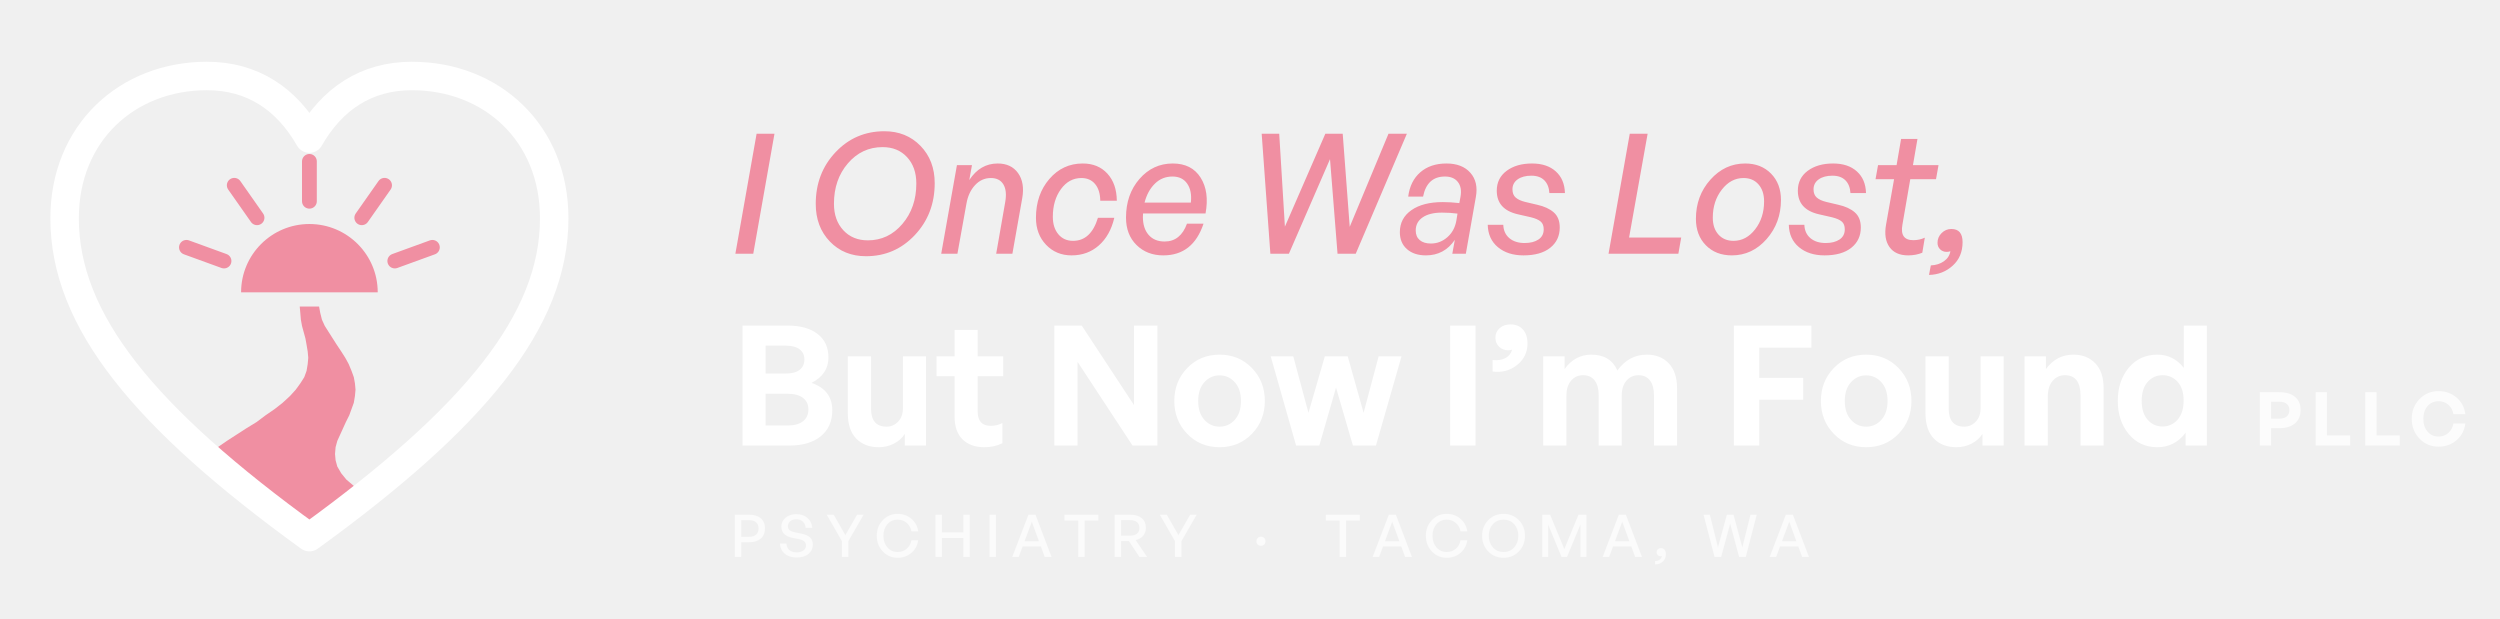
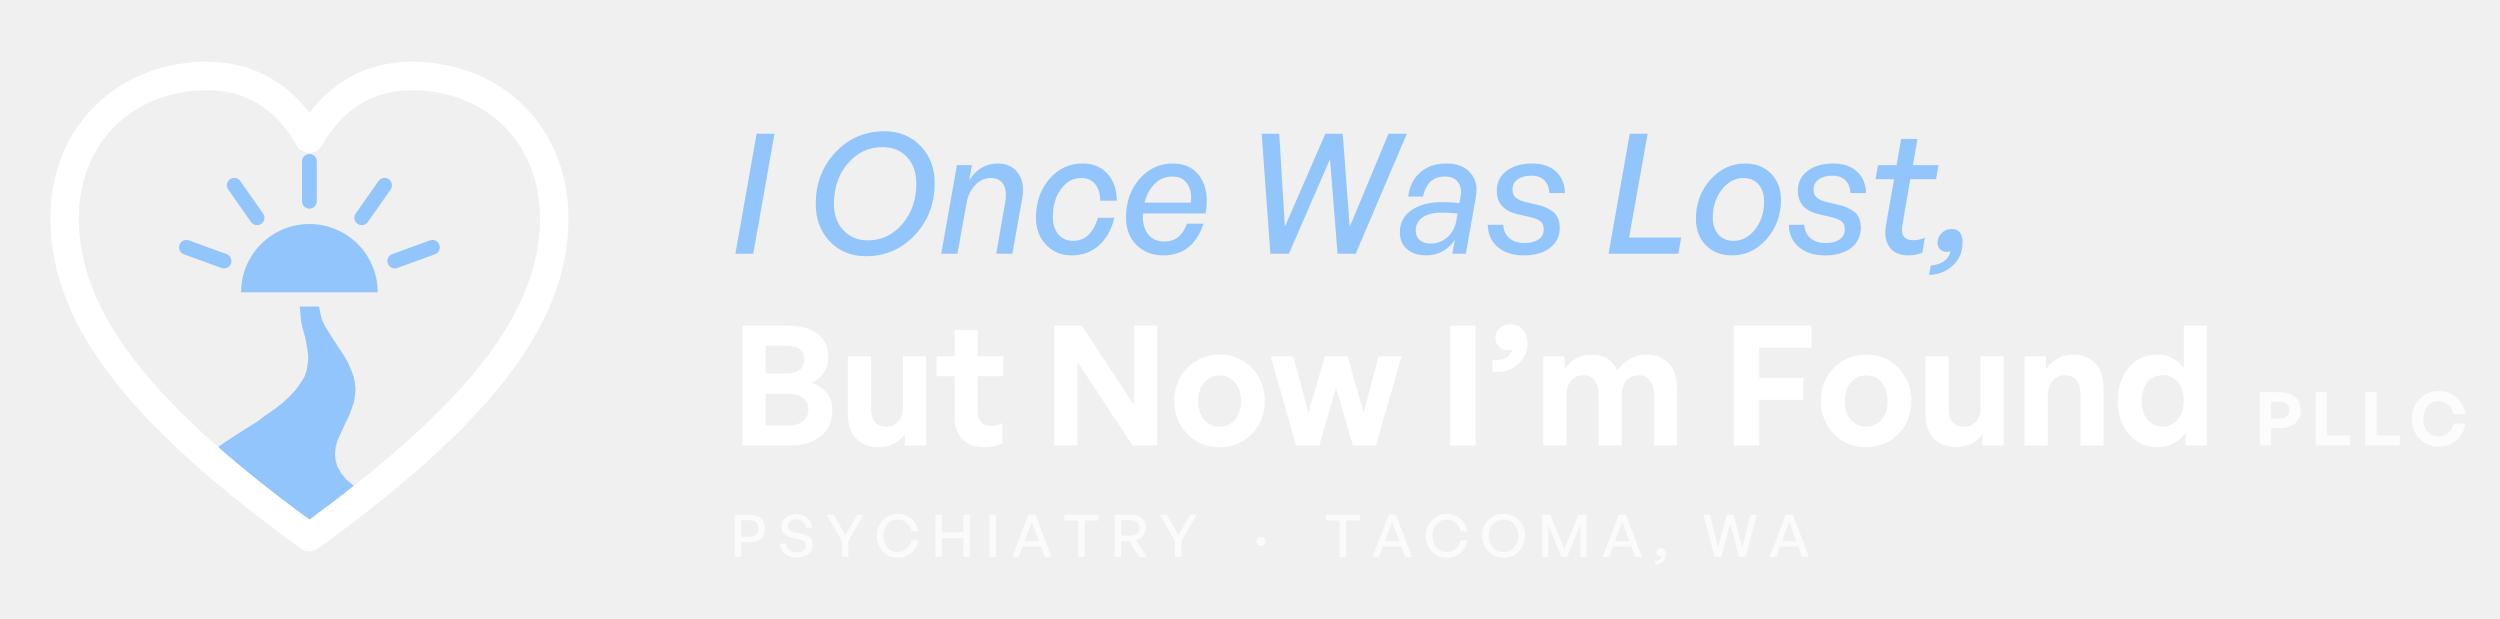
<svg xmlns="http://www.w3.org/2000/svg" viewBox="0 0 404 100" role="img" aria-label="I Once Was Lost, But Now I'm Found, PLLC">
  <g transform="translate(4 4) scale(0.92)">
    <g>
      <defs>
        <clipPath id="hc">
          <path d="M50 90 C21 69 7 52 7 34 C7 19 18 9 32 9 C40 9 46 13 50 20 C54 13 60 9 68 9 C82 9 93 19 93 34 C93 52 79 69 50 90 Z" />
        </clipPath>
      </defs>
-       <path d="M38 47 A12 12 0 0 1 62 47 Z" fill="#f08fa2" />
-       <g stroke="#f08fa2" stroke-width="2.6" stroke-linecap="round">
+       <path d="M38 47 A12 12 0 0 1 62 47 Z" fill="#93c5fd" />
+       <g stroke="#93c5fd" stroke-width="2.6" stroke-linecap="round">
        <line x1="35.0" y1="41.5" x2="28.4" y2="39.1" />
        <line x1="40.8" y1="33.9" x2="36.8" y2="28.2" />
        <line x1="50.0" y1="31.0" x2="50.0" y2="24.0" />
        <line x1="59.2" y1="33.9" x2="63.2" y2="28.2" />
        <line x1="65.0" y1="41.5" x2="71.6" y2="39.1" />
      </g>
      <g clip-path="url(#hc)">
-         <path d="M48.3 49.5 L48.4 50.6 L48.5 51.8 L48.7 52.9 L49.0 54.0 L49.3 55.1 L49.5 56.2 L49.7 57.4 L49.8 58.5 L49.7 59.6 L49.5 60.8 L49.1 61.9 L48.4 63.0 L47.6 64.1 L46.6 65.2 L45.3 66.4 L43.9 67.5 L42.3 68.6 L40.7 69.8 L38.9 70.9 L37.2 72.0 L35.5 73.1 L33.9 74.2 L32.4 75.4 L31.0 76.5 L30.0 77.6 L29.1 78.8 L28.5 79.9 L28.2 81.0 L28.2 82.1 L28.4 83.2 L28.9 84.4 L29.6 85.5 L30.4 86.6 L31.3 87.8 L32.2 88.9 L33.1 90.0 L33.9 91.1 L34.4 92.2 L34.8 93.4 L34.8 94.5 L86.2 94.5 L84.1 93.4 L81.8 92.2 L79.3 91.1 L76.6 90.0 L73.9 88.9 L71.1 87.8 L68.4 86.6 L65.8 85.5 L63.4 84.4 L61.3 83.2 L59.4 82.1 L57.8 81.0 L56.5 79.9 L55.6 78.8 L54.9 77.6 L54.6 76.5 L54.5 75.4 L54.6 74.2 L54.9 73.1 L55.4 72.0 L55.9 70.9 L56.4 69.8 L57.0 68.6 L57.4 67.5 L57.8 66.4 L58.0 65.2 L58.1 64.1 L58.0 63.0 L57.8 61.9 L57.4 60.8 L56.9 59.6 L56.3 58.5 L55.6 57.4 L54.8 56.2 L54.1 55.1 L53.4 54.0 L52.7 52.9 L52.2 51.8 L51.9 50.6 L51.7 49.5 Z" fill="#f08fa2" />
+         <path d="M48.3 49.5 L48.4 50.6 L48.5 51.8 L48.7 52.9 L49.0 54.0 L49.3 55.1 L49.5 56.2 L49.7 57.4 L49.8 58.5 L49.7 59.6 L49.5 60.8 L49.1 61.9 L48.4 63.0 L47.6 64.1 L46.6 65.2 L45.3 66.4 L43.9 67.5 L42.3 68.6 L40.7 69.8 L38.9 70.9 L37.2 72.0 L35.5 73.1 L33.9 74.2 L32.4 75.4 L31.0 76.5 L30.0 77.6 L29.1 78.8 L28.5 79.9 L28.2 81.0 L28.2 82.1 L28.4 83.2 L28.9 84.4 L29.6 85.5 L30.4 86.6 L31.3 87.8 L32.2 88.9 L33.1 90.0 L33.9 91.1 L34.4 92.2 L34.8 93.4 L34.8 94.5 L86.2 94.5 L84.1 93.4 L81.8 92.2 L79.3 91.1 L76.6 90.0 L73.9 88.9 L71.1 87.8 L68.4 86.6 L65.8 85.5 L63.4 84.4 L61.3 83.2 L59.4 82.1 L57.8 81.0 L56.5 79.9 L55.6 78.8 L54.9 77.6 L54.6 76.5 L54.5 75.4 L54.6 74.2 L54.9 73.1 L55.4 72.0 L55.9 70.9 L56.4 69.8 L57.0 68.6 L57.4 67.5 L57.8 66.4 L58.0 65.2 L58.1 64.1 L58.0 63.0 L57.8 61.9 L57.4 60.8 L56.9 59.6 L56.3 58.5 L55.6 57.4 L54.8 56.2 L54.1 55.1 L53.4 54.0 L52.7 52.9 L52.2 51.8 L51.9 50.6 L51.7 49.5 Z" fill="#93c5fd" />
      </g>
      <path d="M50 90 C21 69 7 52 7 34 C7 19 18 9 32 9 C40 9 46 13 50 20 C54 13 60 9 68 9 C82 9 93 19 93 34 C93 52 79 69 50 90 Z" fill="none" stroke="#ffffff" stroke-width="5" stroke-linejoin="round" />
    </g>
  </g>
-   <path d="M121.726 41.0H118.837L122.266 21.614H125.155Z  M139.951 41.405Q136.387 41.405 134.106 39.029Q131.824 36.653 131.824 32.954Q131.824 27.986 135.023 24.598Q138.223 21.209 142.921 21.209Q146.458 21.209 148.753 23.572Q151.048 25.934 151.048 29.606Q151.048 34.574 147.835 37.989Q144.622 41.405 139.951 41.405ZM140.248 38.84Q143.569 38.84 145.823 36.194Q148.078 33.548 148.078 29.66Q148.078 27.014 146.579 25.394Q145.081 23.774 142.624 23.774Q139.276 23.774 137.022 26.393Q134.767 29.012 134.767 32.927Q134.767 35.573 136.279 37.207Q137.791 38.84 140.248 38.84Z M156.178 32.9 154.72 41.0H152.101L154.639 26.69H157.069L156.637 29.093Q158.392 26.42 161.227 26.42Q163.414 26.42 164.521 27.973Q165.628 29.525 165.196 32.009L163.603 41.0H160.984L162.442 32.657Q162.766 30.821 162.145 29.795Q161.524 28.769 160.12 28.769Q158.635 28.769 157.568 29.916Q156.502 31.064 156.178 32.9Z M173.161 41.27Q170.677 41.27 169.043 39.556Q167.41 37.841 167.41 35.195Q167.41 31.442 169.57 28.931Q171.73 26.42 174.97 26.42Q177.454 26.42 178.952 28.053Q180.451 29.687 180.478 32.441H177.805Q177.778 30.713 176.968 29.741Q176.158 28.769 174.754 28.769Q172.756 28.769 171.447 30.564Q170.137 32.36 170.137 35.033Q170.137 36.788 171.028 37.855Q171.919 38.921 173.404 38.921Q176.293 38.921 177.427 35.195H180.073Q179.398 38.057 177.575 39.663Q175.753 41.27 173.161 41.27Z M187.984 41.27Q185.365 41.27 183.664 39.596Q181.963 37.922 181.963 35.168Q181.963 31.415 184.137 28.918Q186.31 26.42 189.523 26.42Q192.574 26.42 194.018 28.702Q195.463 30.983 194.815 34.493H184.717Q184.69 34.655 184.69 35.033Q184.69 36.896 185.621 37.962Q186.553 39.029 188.2 39.029Q190.765 39.029 191.818 36.14H194.491Q192.79 41.27 187.984 41.27ZM189.469 28.526Q187.795 28.526 186.62 29.687Q185.446 30.848 184.96 32.738H192.439Q192.655 30.848 191.858 29.687Q191.062 28.526 189.469 28.526Z  M216.145 41.0 214.93 25.718 208.288 41.0H205.291L203.887 21.614H206.722L207.64 36.626L214.174 21.614H216.982L218.116 36.653L224.38 21.614H227.35L219.088 41.0Z M234.694 41.0 235.099 38.759Q233.398 41.27 230.428 41.27Q228.511 41.27 227.363 40.258Q226.216 39.245 226.216 37.517Q226.216 35.276 228.079 33.966Q229.942 32.657 233.155 32.657Q234.397 32.657 235.828 32.819L236.017 31.793Q236.287 30.308 235.598 29.417Q234.91 28.526 233.506 28.526Q230.617 28.526 229.969 31.766H227.566Q227.89 29.255 229.523 27.838Q231.157 26.42 233.749 26.42Q236.287 26.42 237.61 27.919Q238.933 29.417 238.501 31.82L236.881 41.0ZM228.781 37.247Q228.781 38.246 229.429 38.8Q230.077 39.353 231.238 39.353Q232.723 39.353 233.884 38.341Q235.045 37.328 235.342 35.681L235.531 34.52Q234.343 34.358 233.02 34.358Q231.022 34.358 229.901 35.127Q228.781 35.897 228.781 37.247Z M252.055 36.761Q252.055 38.813 250.516 40.041Q248.977 41.27 246.196 41.27Q243.658 41.27 242.065 39.947Q240.472 38.624 240.418 36.329H242.929Q242.983 37.706 243.914 38.489Q244.846 39.272 246.385 39.272Q247.762 39.272 248.612 38.705Q249.463 38.138 249.463 37.058Q249.463 36.221 248.977 35.803Q248.491 35.384 247.411 35.114L245.278 34.628Q241.876 33.845 241.876 30.821Q241.876 28.796 243.469 27.608Q245.062 26.42 247.573 26.42Q250.003 26.42 251.42 27.703Q252.838 28.985 252.892 31.199H250.381Q250.3 29.876 249.557 29.133Q248.815 28.391 247.465 28.391Q246.088 28.391 245.251 28.985Q244.414 29.579 244.414 30.605Q244.414 31.469 244.94 31.928Q245.467 32.387 246.466 32.63L248.41 33.089Q250.111 33.467 251.083 34.317Q252.055 35.168 252.055 36.761Z  M271.225 41.0H259.939L263.368 21.614H266.257L263.26 38.381H271.684Z M279.865 41.27Q277.273 41.27 275.666 39.636Q274.06 38.003 274.06 35.357Q274.06 31.658 276.395 29.039Q278.731 26.42 282.025 26.42Q284.59 26.42 286.197 28.053Q287.803 29.687 287.803 32.306Q287.803 36.005 285.481 38.638Q283.159 41.27 279.865 41.27ZM280.135 38.921Q282.187 38.921 283.631 37.058Q285.076 35.195 285.076 32.549Q285.076 30.821 284.171 29.795Q283.267 28.769 281.755 28.769Q279.703 28.769 278.245 30.645Q276.787 32.522 276.787 35.168Q276.787 36.896 277.705 37.909Q278.623 38.921 280.135 38.921Z M300.709 36.761Q300.709 38.813 299.17 40.041Q297.631 41.27 294.85 41.27Q292.312 41.27 290.719 39.947Q289.126 38.624 289.072 36.329H291.583Q291.637 37.706 292.568 38.489Q293.5 39.272 295.039 39.272Q296.416 39.272 297.266 38.705Q298.117 38.138 298.117 37.058Q298.117 36.221 297.631 35.803Q297.145 35.384 296.065 35.114L293.932 34.628Q290.53 33.845 290.53 30.821Q290.53 28.796 292.123 27.608Q293.716 26.42 296.227 26.42Q298.657 26.42 300.074 27.703Q301.492 28.985 301.546 31.199H299.035Q298.954 29.876 298.212 29.133Q297.469 28.391 296.119 28.391Q294.742 28.391 293.905 28.985Q293.068 29.579 293.068 30.605Q293.068 31.469 293.594 31.928Q294.121 32.387 295.12 32.63L297.064 33.089Q298.765 33.467 299.737 34.317Q300.709 35.168 300.709 36.761Z M311.05 38.408 310.645 40.838Q309.619 41.27 308.35 41.27Q306.298 41.27 305.339 39.92Q304.381 38.57 304.786 36.302L306.082 28.958H303.085L303.49 26.69H306.487L307.216 22.451H309.862L309.133 26.69H313.264L312.859 28.958H308.701L307.432 36.302Q306.973 38.813 309.187 38.813Q310.186 38.813 311.05 38.408Z M317.152 39.137Q317.152 41.486 315.559 42.93Q313.966 44.375 311.725 44.429L312.022 42.89Q313.264 42.836 314.142 42.215Q315.019 41.594 315.181 40.595Q314.938 40.703 314.587 40.703Q313.939 40.703 313.52 40.285Q313.102 39.866 313.102 39.245Q313.102 38.327 313.764 37.665Q314.425 37.004 315.343 37.004Q317.152 37.004 317.152 39.137Z" fill="#f08fa2" />
+   <path d="M121.726 41.0H118.837L122.266 21.614H125.155Z  M139.951 41.405Q136.387 41.405 134.106 39.029Q131.824 36.653 131.824 32.954Q131.824 27.986 135.023 24.598Q138.223 21.209 142.921 21.209Q146.458 21.209 148.753 23.572Q151.048 25.934 151.048 29.606Q151.048 34.574 147.835 37.989Q144.622 41.405 139.951 41.405ZM140.248 38.84Q143.569 38.84 145.823 36.194Q148.078 33.548 148.078 29.66Q148.078 27.014 146.579 25.394Q145.081 23.774 142.624 23.774Q139.276 23.774 137.022 26.393Q134.767 29.012 134.767 32.927Q134.767 35.573 136.279 37.207Q137.791 38.84 140.248 38.84Z M156.178 32.9 154.72 41.0H152.101L154.639 26.69H157.069L156.637 29.093Q158.392 26.42 161.227 26.42Q163.414 26.42 164.521 27.973Q165.628 29.525 165.196 32.009L163.603 41.0H160.984L162.442 32.657Q162.766 30.821 162.145 29.795Q161.524 28.769 160.12 28.769Q158.635 28.769 157.568 29.916Q156.502 31.064 156.178 32.9Z M173.161 41.27Q170.677 41.27 169.043 39.556Q167.41 37.841 167.41 35.195Q167.41 31.442 169.57 28.931Q171.73 26.42 174.97 26.42Q177.454 26.42 178.952 28.053Q180.451 29.687 180.478 32.441H177.805Q177.778 30.713 176.968 29.741Q176.158 28.769 174.754 28.769Q172.756 28.769 171.447 30.564Q170.137 32.36 170.137 35.033Q170.137 36.788 171.028 37.855Q171.919 38.921 173.404 38.921Q176.293 38.921 177.427 35.195H180.073Q179.398 38.057 177.575 39.663Q175.753 41.27 173.161 41.27Z M187.984 41.27Q185.365 41.27 183.664 39.596Q181.963 37.922 181.963 35.168Q181.963 31.415 184.137 28.918Q186.31 26.42 189.523 26.42Q192.574 26.42 194.018 28.702Q195.463 30.983 194.815 34.493H184.717Q184.69 34.655 184.69 35.033Q184.69 36.896 185.621 37.962Q186.553 39.029 188.2 39.029Q190.765 39.029 191.818 36.14H194.491Q192.79 41.27 187.984 41.27ZM189.469 28.526Q187.795 28.526 186.62 29.687Q185.446 30.848 184.96 32.738H192.439Q192.655 30.848 191.858 29.687Q191.062 28.526 189.469 28.526Z  M216.145 41.0 214.93 25.718 208.288 41.0H205.291L203.887 21.614H206.722L207.64 36.626L214.174 21.614H216.982L218.116 36.653L224.38 21.614H227.35L219.088 41.0Z M234.694 41.0 235.099 38.759Q233.398 41.27 230.428 41.27Q228.511 41.27 227.363 40.258Q226.216 39.245 226.216 37.517Q226.216 35.276 228.079 33.966Q229.942 32.657 233.155 32.657Q234.397 32.657 235.828 32.819L236.017 31.793Q236.287 30.308 235.598 29.417Q234.91 28.526 233.506 28.526Q230.617 28.526 229.969 31.766H227.566Q227.89 29.255 229.523 27.838Q231.157 26.42 233.749 26.42Q236.287 26.42 237.61 27.919Q238.933 29.417 238.501 31.82L236.881 41.0ZM228.781 37.247Q228.781 38.246 229.429 38.8Q230.077 39.353 231.238 39.353Q232.723 39.353 233.884 38.341Q235.045 37.328 235.342 35.681L235.531 34.52Q234.343 34.358 233.02 34.358Q231.022 34.358 229.901 35.127Q228.781 35.897 228.781 37.247Z M252.055 36.761Q252.055 38.813 250.516 40.041Q248.977 41.27 246.196 41.27Q243.658 41.27 242.065 39.947Q240.472 38.624 240.418 36.329H242.929Q242.983 37.706 243.914 38.489Q244.846 39.272 246.385 39.272Q247.762 39.272 248.612 38.705Q249.463 38.138 249.463 37.058Q249.463 36.221 248.977 35.803Q248.491 35.384 247.411 35.114L245.278 34.628Q241.876 33.845 241.876 30.821Q241.876 28.796 243.469 27.608Q245.062 26.42 247.573 26.42Q250.003 26.42 251.42 27.703Q252.838 28.985 252.892 31.199H250.381Q250.3 29.876 249.557 29.133Q248.815 28.391 247.465 28.391Q246.088 28.391 245.251 28.985Q244.414 29.579 244.414 30.605Q244.414 31.469 244.94 31.928Q245.467 32.387 246.466 32.63L248.41 33.089Q250.111 33.467 251.083 34.317Q252.055 35.168 252.055 36.761Z  M271.225 41.0H259.939L263.368 21.614H266.257L263.26 38.381H271.684Z M279.865 41.27Q277.273 41.27 275.666 39.636Q274.06 38.003 274.06 35.357Q274.06 31.658 276.395 29.039Q278.731 26.42 282.025 26.42Q284.59 26.42 286.197 28.053Q287.803 29.687 287.803 32.306Q287.803 36.005 285.481 38.638Q283.159 41.27 279.865 41.27ZM280.135 38.921Q282.187 38.921 283.631 37.058Q285.076 35.195 285.076 32.549Q285.076 30.821 284.171 29.795Q283.267 28.769 281.755 28.769Q279.703 28.769 278.245 30.645Q276.787 32.522 276.787 35.168Q276.787 36.896 277.705 37.909Q278.623 38.921 280.135 38.921Z M300.709 36.761Q300.709 38.813 299.17 40.041Q297.631 41.27 294.85 41.27Q292.312 41.27 290.719 39.947Q289.126 38.624 289.072 36.329H291.583Q291.637 37.706 292.568 38.489Q293.5 39.272 295.039 39.272Q296.416 39.272 297.266 38.705Q298.117 38.138 298.117 37.058Q298.117 36.221 297.631 35.803Q297.145 35.384 296.065 35.114L293.932 34.628Q290.53 33.845 290.53 30.821Q290.53 28.796 292.123 27.608Q293.716 26.42 296.227 26.42Q298.657 26.42 300.074 27.703Q301.492 28.985 301.546 31.199H299.035Q298.954 29.876 298.212 29.133Q297.469 28.391 296.119 28.391Q294.742 28.391 293.905 28.985Q293.068 29.579 293.068 30.605Q293.068 31.469 293.594 31.928Q294.121 32.387 295.12 32.63L297.064 33.089Q298.765 33.467 299.737 34.317Q300.709 35.168 300.709 36.761Z M311.05 38.408 310.645 40.838Q309.619 41.27 308.35 41.27Q306.298 41.27 305.339 39.92Q304.381 38.57 304.786 36.302L306.082 28.958H303.085L303.49 26.69H306.487L307.216 22.451H309.862L309.133 26.69H313.264L312.859 28.958H308.701L307.432 36.302Q306.973 38.813 309.187 38.813Q310.186 38.813 311.05 38.408Z M317.152 39.137Q317.152 41.486 315.559 42.93Q313.966 44.375 311.725 44.429L312.022 42.89Q313.264 42.836 314.142 42.215Q315.019 41.594 315.181 40.595Q314.938 40.703 314.587 40.703Q313.939 40.703 313.52 40.285Q313.102 39.866 313.102 39.245Q313.102 38.327 313.764 37.665Q314.425 37.004 315.343 37.004Q317.152 37.004 317.152 39.137Z" fill="#93c5fd" />
  <path d="M134.497 66.303Q134.497 68.976 132.648 70.488Q130.798 72.0 127.585 72.0H119.998V52.614H127.288Q130.366 52.614 132.121 53.964Q133.876 55.314 133.876 57.771Q133.876 60.471 131.149 61.875Q134.497 63.036 134.497 66.303ZM126.964 55.854H123.724V60.363H126.964Q128.449 60.363 129.219 59.769Q129.988 59.175 129.988 58.095Q129.988 57.042 129.219 56.448Q128.449 55.854 126.964 55.854ZM127.261 63.63H123.724V68.76H127.261Q128.908 68.76 129.772 68.072Q130.636 67.383 130.636 66.141Q130.636 64.98 129.772 64.305Q128.908 63.63 127.261 63.63Z M145.918 65.925V57.582H149.644V72.0H146.215V70.11Q145.621 71.082 144.487 71.676Q143.353 72.27 142.003 72.27Q139.735 72.27 138.371 70.88Q137.008 69.489 137.008 66.762V57.582H140.761V66.033Q140.761 68.949 143.272 68.949Q144.352 68.949 145.135 68.139Q145.918 67.329 145.918 65.925Z M161.983 68.355V71.622Q160.687 72.27 159.094 72.27Q156.826 72.27 155.543 71.001Q154.261 69.732 154.261 67.329V60.795H151.345V57.582H154.261V53.316H157.987V57.582H162.118V60.795H157.987V66.465Q157.987 68.814 160.093 68.814Q161.146 68.814 161.983 68.355Z  M183.016 72.0 174.133 58.473V72.0H170.38V52.614H174.808L183.259 65.466V52.614H187.039V72.0Z M202.308 70.11Q200.215 72.27 197.083 72.27Q193.951 72.27 191.858 70.11Q189.766 67.95 189.766 64.791Q189.766 61.632 191.858 59.472Q193.951 57.312 197.083 57.312Q200.215 57.312 202.308 59.472Q204.4 61.632 204.4 64.791Q204.4 67.95 202.308 70.11ZM200.539 64.791Q200.539 62.874 199.54 61.767Q198.541 60.66 197.083 60.66Q195.625 60.66 194.626 61.767Q193.627 62.874 193.627 64.791Q193.627 66.735 194.626 67.842Q195.625 68.949 197.083 68.949Q198.541 68.949 199.54 67.842Q200.539 66.735 200.539 64.791Z M218.629 72.0 215.902 62.631 213.202 72.0H209.449L205.345 57.582H208.99L211.447 66.708L214.093 57.582H217.792L220.357 66.708L222.787 57.582H226.486L222.355 72.0Z  M238.447 72.0H234.343V52.614H238.447Z M246.844 55.503Q246.844 57.636 245.157 58.986Q243.469 60.336 241.201 60.039V58.176Q242.416 58.311 243.253 57.879Q244.09 57.447 244.36 56.502Q244.063 56.61 243.739 56.61Q242.848 56.61 242.254 56.029Q241.66 55.449 241.66 54.585Q241.66 53.64 242.335 53.032Q243.01 52.425 244.117 52.425Q245.359 52.425 246.102 53.248Q246.844 54.072 246.844 55.503Z M253.135 72.0H249.382V57.582H252.838V59.634Q254.512 57.312 257.158 57.312Q260.236 57.312 261.37 59.877Q263.206 57.312 266.122 57.312Q268.363 57.312 269.686 58.73Q271.009 60.147 271.009 62.685V72.0H267.283V63.873Q267.283 62.334 266.635 61.484Q265.987 60.633 264.772 60.633Q263.611 60.633 262.841 61.511Q262.072 62.388 262.072 63.954V72.0H258.346V63.873Q258.346 62.334 257.698 61.484Q257.05 60.633 255.835 60.633Q254.647 60.633 253.891 61.511Q253.135 62.388 253.135 63.954Z  M284.293 72.0H280.189V52.614H292.717V56.178H284.293V61.065H291.394V64.602H284.293Z M306.798 70.11Q304.705 72.27 301.573 72.27Q298.441 72.27 296.348 70.11Q294.256 67.95 294.256 64.791Q294.256 61.632 296.348 59.472Q298.441 57.312 301.573 57.312Q304.705 57.312 306.798 59.472Q308.89 61.632 308.89 64.791Q308.89 67.95 306.798 70.11ZM305.029 64.791Q305.029 62.874 304.03 61.767Q303.031 60.66 301.573 60.66Q300.115 60.66 299.116 61.767Q298.117 62.874 298.117 64.791Q298.117 66.735 299.116 67.842Q300.115 68.949 301.573 68.949Q303.031 68.949 304.03 67.842Q305.029 66.735 305.029 64.791Z M320.068 65.925V57.582H323.794V72.0H320.365V70.11Q319.771 71.082 318.637 71.676Q317.503 72.27 316.153 72.27Q313.885 72.27 312.521 70.88Q311.158 69.489 311.158 66.762V57.582H314.911V66.033Q314.911 68.949 317.422 68.949Q318.502 68.949 319.285 68.139Q320.068 67.329 320.068 65.925Z M330.922 64.143V72.0H327.169V57.582H330.625V59.634Q332.326 57.312 335.053 57.312Q337.267 57.312 338.603 58.716Q339.94 60.12 339.94 62.685V72.0H336.214V63.954Q336.214 60.633 333.676 60.633Q332.488 60.633 331.705 61.551Q330.922 62.469 330.922 64.143Z M342.235 64.791Q342.235 61.551 344.003 59.431Q345.772 57.312 348.634 57.312Q351.226 57.312 352.9 59.445V52.614H356.626V72.0H353.197V69.921Q351.442 72.27 348.634 72.27Q345.772 72.27 344.003 70.137Q342.235 68.004 342.235 64.791ZM346.096 64.791Q346.096 66.735 347.054 67.828Q348.013 68.922 349.471 68.922Q350.929 68.922 351.901 67.815Q352.873 66.708 352.873 64.737Q352.873 62.766 351.901 61.7Q350.929 60.633 349.471 60.633Q348.013 60.633 347.054 61.727Q346.096 62.82 346.096 64.791Z" fill="#ffffff" />
  <path d="M368.368 69.192H367.012V72.0H365.188V63.384H368.368Q369.964 63.384 370.87 64.128Q371.776 64.872 371.776 66.252Q371.776 67.644 370.864 68.418Q369.952 69.192 368.368 69.192ZM368.356 64.92H367.012V67.656H368.356Q369.124 67.656 369.544 67.284Q369.964 66.912 369.964 66.264Q369.964 65.628 369.544 65.274Q369.124 64.92 368.356 64.92Z M379.78 72.0H374.212V63.384H376.036V70.356H379.78Z M387.796 72.0H382.228V63.384H384.052V70.356H387.796Z M394.06 72.18Q392.236 72.18 390.988 70.878Q389.74 69.576 389.74 67.68Q389.74 65.796 390.988 64.5Q392.236 63.204 394.06 63.204Q395.764 63.204 396.97 64.236Q398.176 65.268 398.404 66.924H396.472Q396.316 66.0 395.656 65.418Q394.996 64.836 394.084 64.836Q392.98 64.836 392.296 65.628Q391.612 66.42 391.612 67.68Q391.612 68.952 392.296 69.75Q392.98 70.548 394.084 70.548Q394.996 70.548 395.65 69.966Q396.304 69.384 396.472 68.448H398.404Q398.176 70.116 396.97 71.148Q395.764 72.18 394.06 72.18Z" fill="#ffffff" opacity=".8" />
  <path d="M121.106 87.625H119.786V90.0H118.741V83.179H121.106Q122.275 83.179 122.95 83.754Q123.624 84.329 123.624 85.383Q123.624 86.447 122.945 87.036Q122.266 87.625 121.106 87.625ZM121.097 84.062H119.786V86.742H121.097Q121.79 86.742 122.185 86.385Q122.579 86.029 122.579 85.392Q122.579 84.766 122.185 84.414Q121.79 84.062 121.097 84.062Z M131.357 88.005Q131.357 88.917 130.658 89.506Q129.96 90.095 128.754 90.095Q127.537 90.095 126.816 89.482Q126.094 88.87 126.027 87.834H127.091Q127.129 88.499 127.547 88.879Q127.965 89.259 128.734 89.259Q129.399 89.259 129.822 88.96Q130.245 88.66 130.245 88.147Q130.245 87.73 129.969 87.492Q129.694 87.255 129.086 87.121L128.098 86.931Q126.264 86.57 126.264 85.098Q126.264 84.234 126.948 83.659Q127.632 83.084 128.687 83.084Q129.761 83.084 130.478 83.692Q131.195 84.3 131.262 85.307H130.197Q130.15 84.689 129.742 84.305Q129.333 83.92 128.697 83.92Q128.06 83.92 127.694 84.243Q127.329 84.566 127.329 85.031Q127.329 85.478 127.647 85.701Q127.965 85.924 128.525 86.038L129.532 86.238Q130.445 86.418 130.901 86.841Q131.357 87.264 131.357 88.005Z M137.103 87.445V90.0H136.049V87.445L133.598 83.179H134.738L136.609 86.466L138.5 83.179H139.564Z M145.054 90.142Q143.63 90.142 142.656 89.117Q141.682 88.091 141.682 86.58Q141.682 85.079 142.656 84.058Q143.63 83.037 145.054 83.037Q146.337 83.037 147.268 83.82Q148.199 84.604 148.389 85.858H147.278Q147.135 85.031 146.522 84.504Q145.91 83.977 145.064 83.977Q144.057 83.977 143.411 84.709Q142.765 85.44 142.765 86.58Q142.765 87.73 143.411 88.466Q144.057 89.202 145.064 89.202Q145.91 89.202 146.522 88.675Q147.135 88.147 147.278 87.311H148.389Q148.199 88.575 147.268 89.359Q146.337 90.142 145.054 90.142Z M152.217 90.0H151.172V83.179H152.217V86.029H155.675V83.179H156.72V90.0H155.675V86.941H152.217Z M160.947 90.0H159.902V83.179H160.947Z M168.822 90.0 168.204 88.309H165.26L164.632 90.0H163.578L166.191 83.179H167.34L169.934 90.0ZM166.742 84.319 165.573 87.463H167.891Z M175.281 90.0H174.237V84.12H172.013V83.179H177.505V84.12H175.281Z M181.171 90.0H180.126V83.179H182.672Q183.85 83.179 184.515 83.735Q185.18 84.29 185.18 85.307Q185.18 86.038 184.743 86.571Q184.306 87.103 183.527 87.283L185.379 90.0H184.125L182.425 87.435H181.171ZM181.171 84.053V86.561H182.605Q183.337 86.561 183.731 86.243Q184.125 85.924 184.125 85.307Q184.125 84.699 183.731 84.376Q183.337 84.053 182.605 84.053Z M190.927 87.445V90.0H189.872V87.445L187.421 83.179H188.561L190.433 86.466L192.323 83.179H193.387Z   M204.501 87.473Q204.501 87.796 204.297 88Q204.092 88.204 203.769 88.204Q203.446 88.204 203.242 88Q203.038 87.796 203.038 87.473Q203.038 87.15 203.242 86.941Q203.446 86.732 203.769 86.732Q204.092 86.732 204.297 86.936Q204.501 87.141 204.501 87.473Z   M217.524 90.0H216.479V84.12H214.256V83.179H219.747V84.12H217.524Z M227.061 90.0 226.444 88.309H223.499L222.872 90.0H221.817L224.43 83.179H225.579L228.173 90.0ZM224.981 84.319 223.812 87.463H226.13Z M233.787 90.142Q232.362 90.142 231.388 89.117Q230.414 88.091 230.414 86.58Q230.414 85.079 231.388 84.058Q232.362 83.037 233.787 83.037Q235.069 83.037 236 83.82Q236.931 84.604 237.121 85.858H236.01Q235.867 85.031 235.255 84.504Q234.642 83.977 233.796 83.977Q232.789 83.977 232.143 84.709Q231.497 85.44 231.497 86.58Q231.497 87.73 232.143 88.466Q232.789 89.202 233.796 89.202Q234.642 89.202 235.255 88.675Q235.867 88.147 236.01 87.311H237.121Q236.931 88.575 236 89.359Q235.069 90.142 233.787 90.142Z M245.448 89.117Q244.455 90.142 242.973 90.142Q241.491 90.142 240.498 89.117Q239.505 88.091 239.505 86.58Q239.505 85.07 240.498 84.053Q241.491 83.037 242.973 83.037Q244.455 83.037 245.448 84.053Q246.44 85.07 246.44 86.58Q246.44 88.091 245.448 89.117ZM241.249 88.451Q241.909 89.202 242.973 89.202Q244.037 89.202 244.697 88.451Q245.357 87.701 245.357 86.58Q245.357 85.459 244.697 84.718Q244.037 83.977 242.973 83.977Q241.909 83.977 241.249 84.718Q240.588 85.459 240.588 86.58Q240.588 87.701 241.249 88.451Z M252.339 90.0 250.183 84.784V90.0H249.223V83.179H250.506L252.795 88.718L255.075 83.179H256.367V90.0H255.398V84.775L253.232 90.0Z M264.233 90.0 263.615 88.309H260.67L260.043 90.0H258.989L261.601 83.179H262.751L265.344 90.0ZM262.152 84.319 260.984 87.463H263.302Z M269.21 89.591Q269.21 90.275 268.721 90.741Q268.232 91.207 267.453 91.216V90.674Q267.909 90.665 268.203 90.437Q268.498 90.209 268.545 89.858Q268.431 89.895 268.336 89.895Q268.07 89.895 267.89 89.706Q267.709 89.516 267.709 89.249Q267.709 88.945 267.909 88.76Q268.108 88.575 268.403 88.575Q268.792 88.575 269.001 88.841Q269.21 89.107 269.21 89.591Z  M281.037 90.0 279.593 84.651 278.139 90.0H277.066L275.289 83.179H276.315L277.626 88.433L279.061 83.179H280.144L281.559 88.442L282.87 83.179H283.896L282.12 90.0Z M291.22 90.0 290.603 88.309H287.658L287.031 90.0H285.976L288.589 83.179H289.738L292.332 90.0ZM289.14 84.319 287.971 87.463H290.289Z" fill="rgba(255,255,255,.7)" />
</svg>
